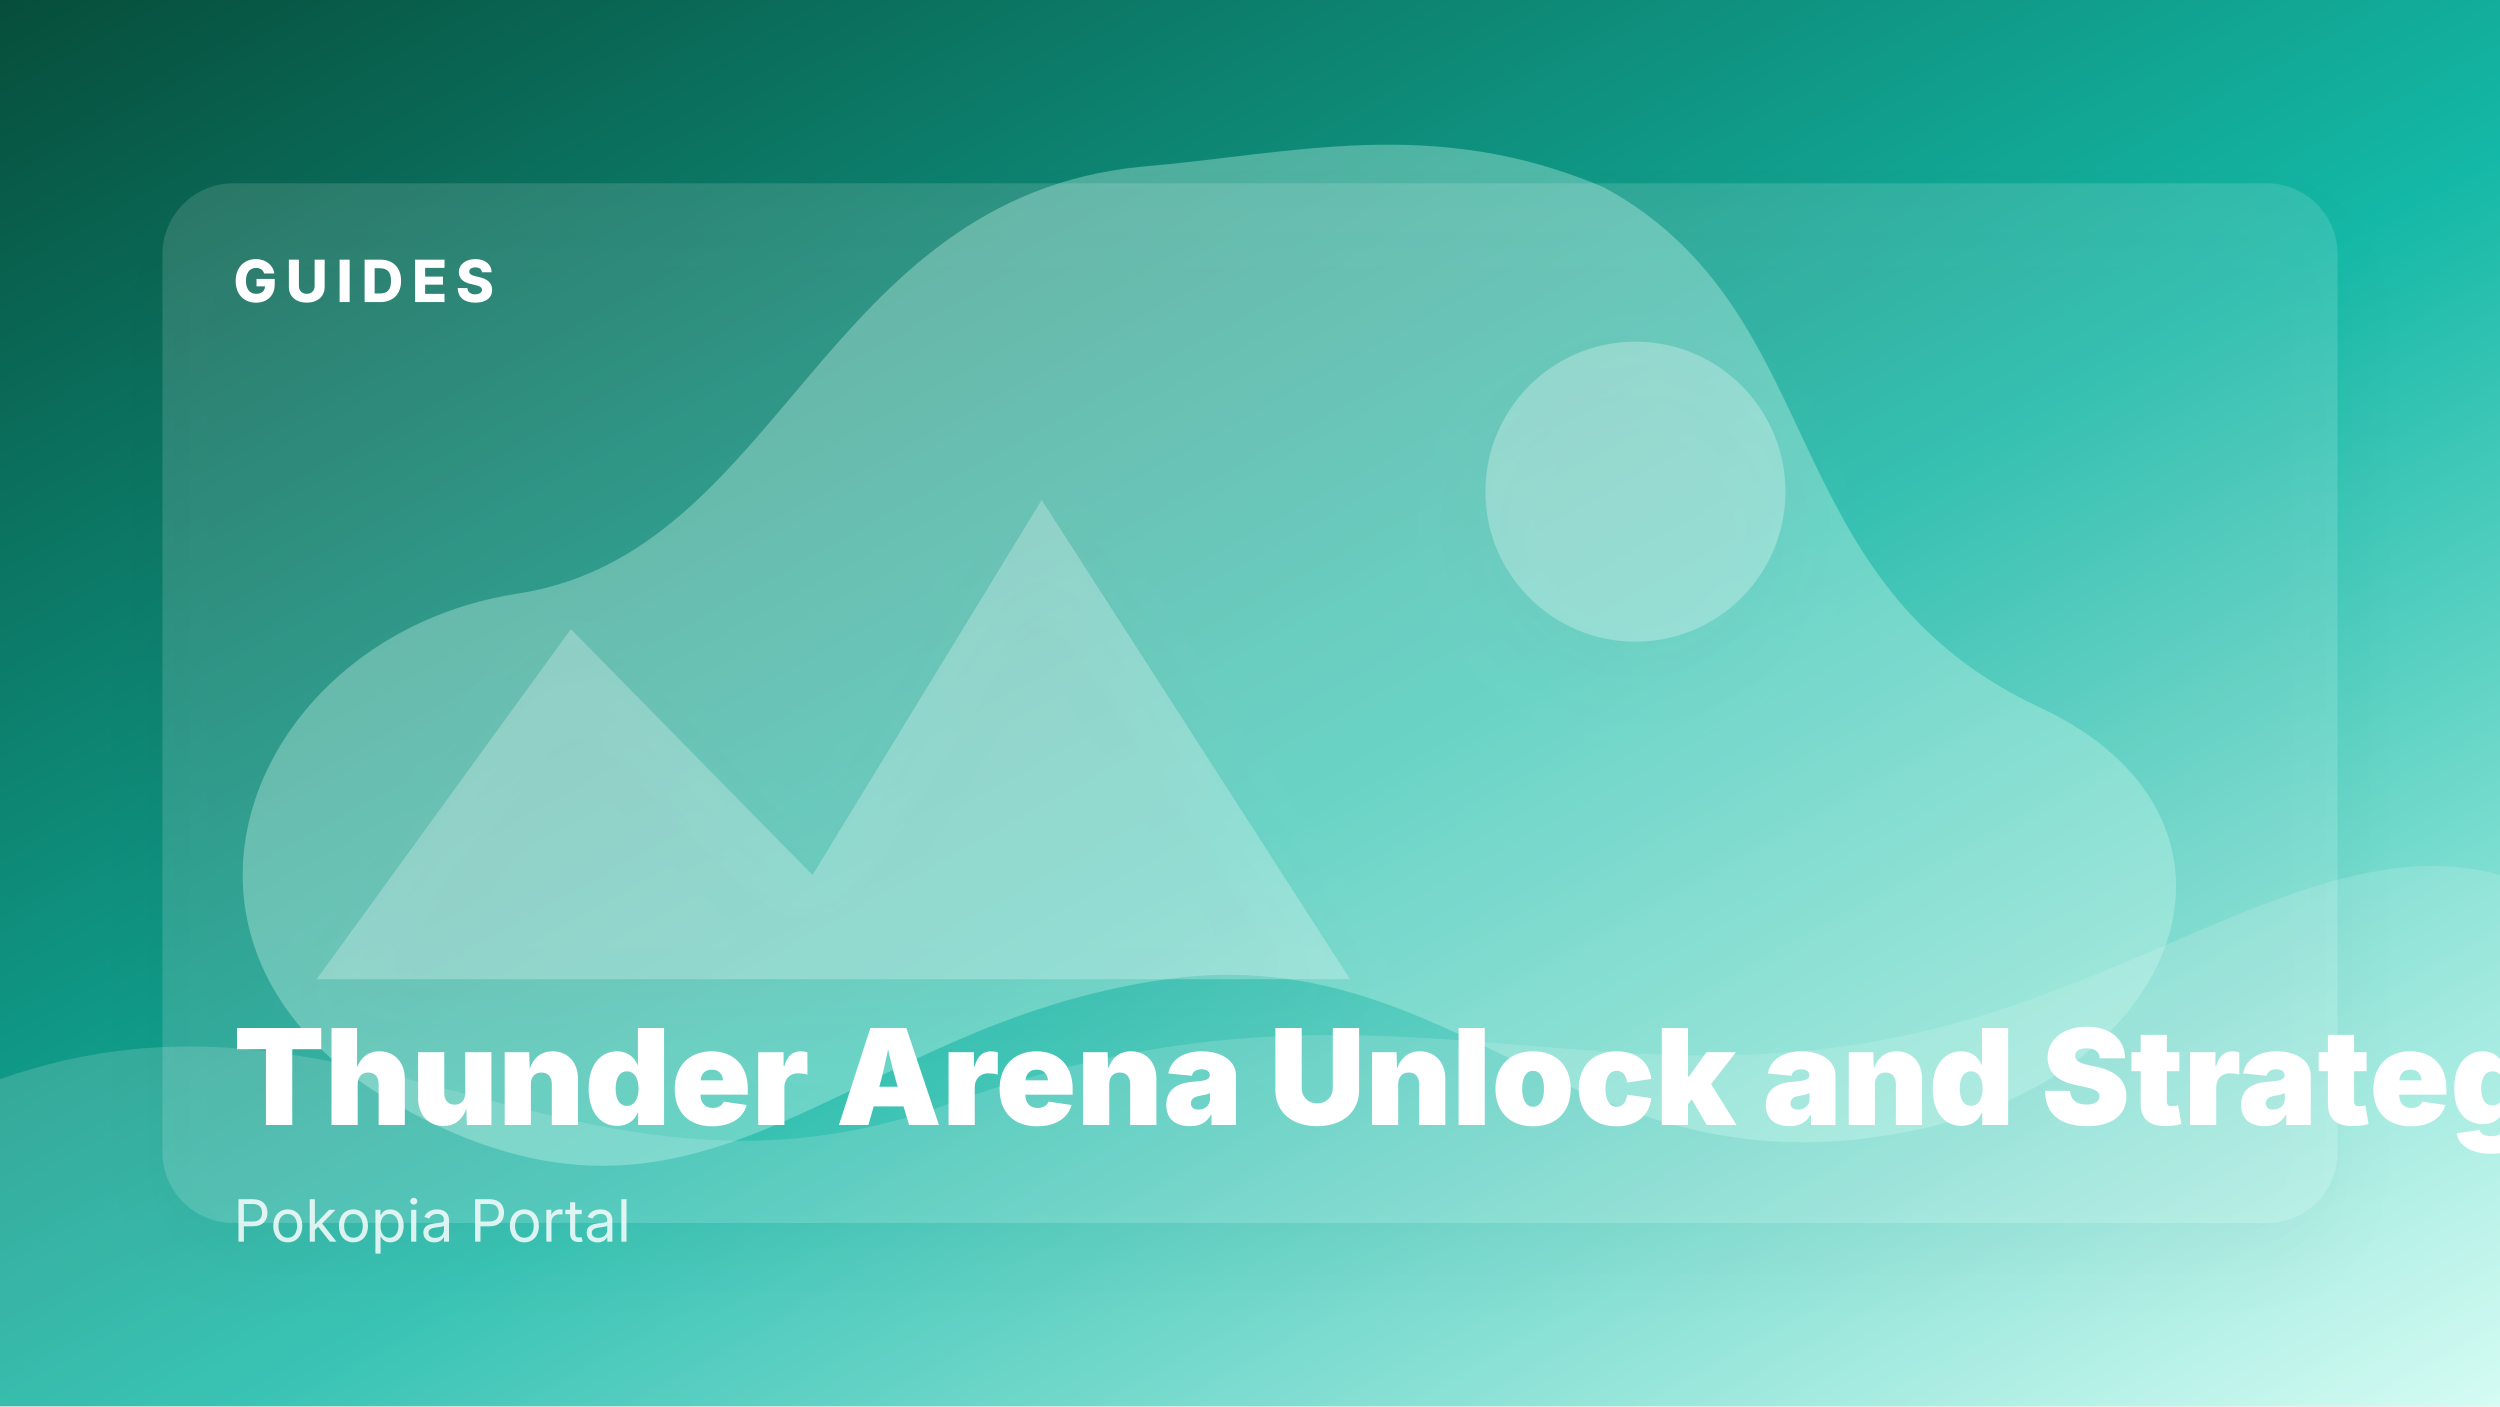
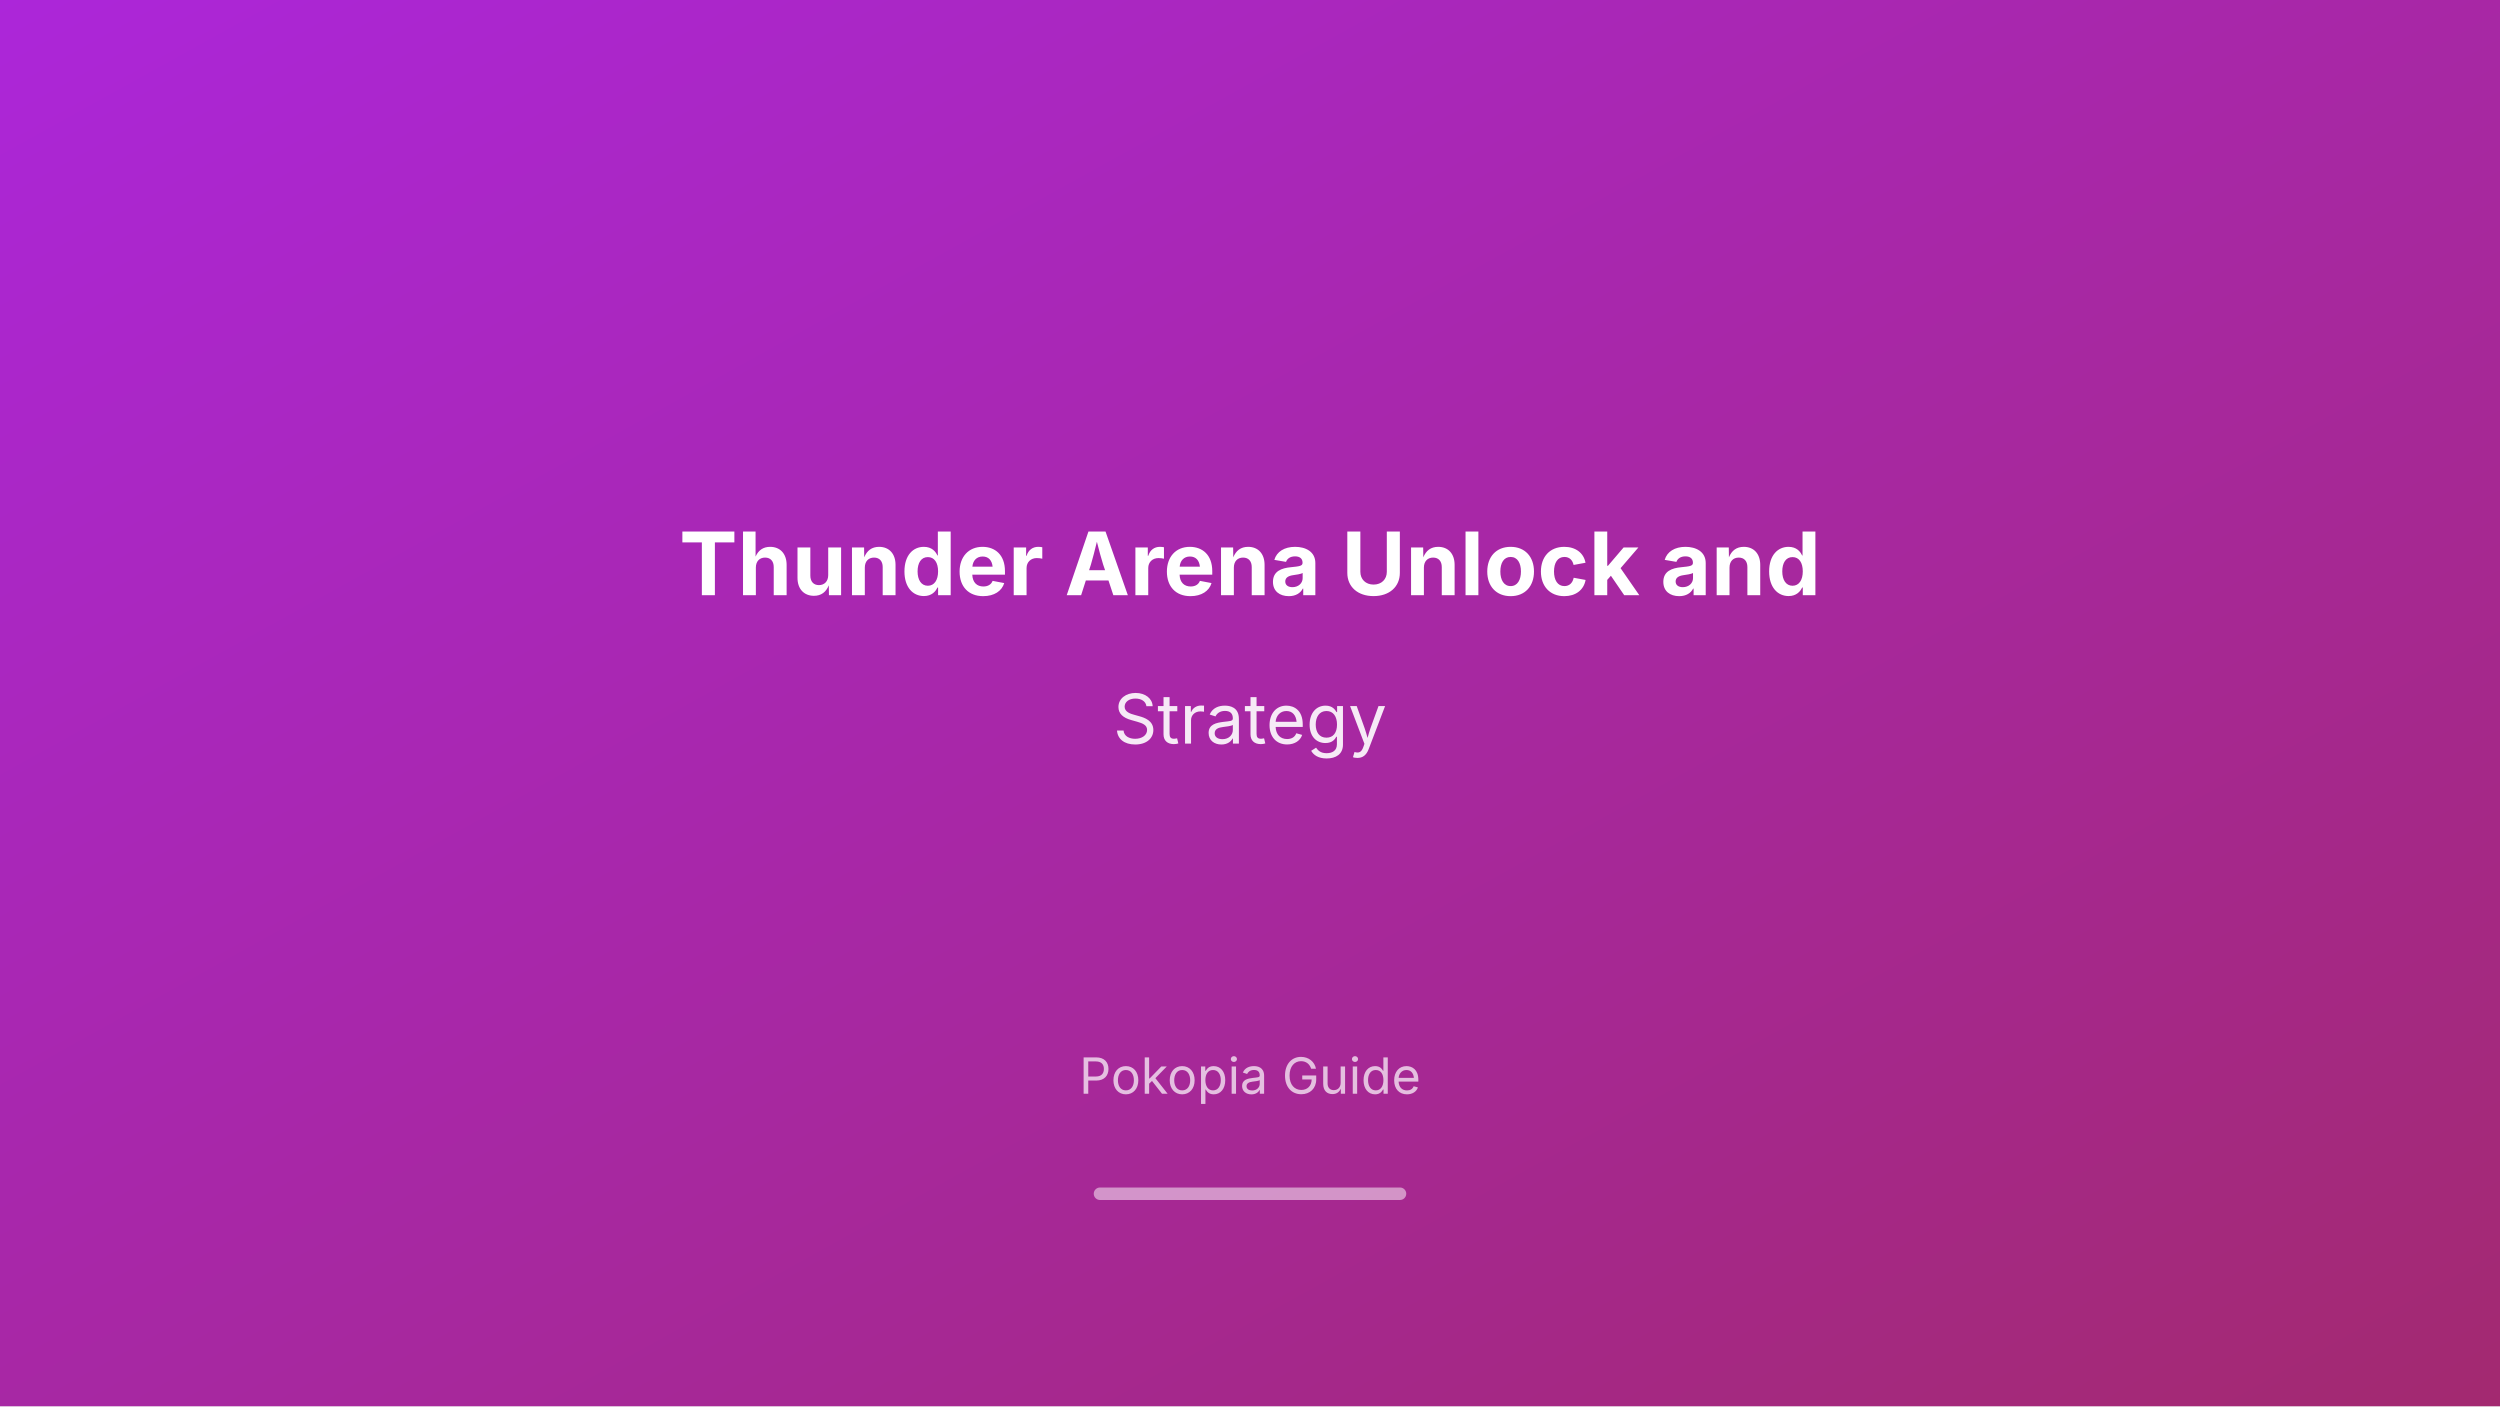
- <svg xmlns="http://www.w3.org/2000/svg" width="1200" height="675" viewBox="0 0 1200 675" role="img" aria-label="Thunder Arena Unlock and Strategy">
+ <svg xmlns="http://www.w3.org/2000/svg" width="800" height="450">
  <defs>
-     <linearGradient id="bg" x1="0" y1="0" x2="1" y2="1">
-       <stop offset="0" stop-color="#064e3b" />
-       <stop offset=".55" stop-color="#14b8a6" />
-       <stop offset="1" stop-color="#ccfbf1" />
+     <linearGradient id="bg" x1="0%" y1="0%" x2="100%" y2="100%">
+       <stop offset="0%" style="stop-color:hsl(285,70%,50%);stop-opacity:1" />
+       <stop offset="100%" style="stop-color:hsl(325,60%,40%);stop-opacity:1" />
    </linearGradient>
-     <filter id="soft" x="-20%" y="-20%" width="140%" height="140%">
-       <feDropShadow dx="0" dy="18" stdDeviation="18" flood-color="#000" flood-opacity=".22" />
-     </filter>
  </defs>
-   <rect width="1200" height="675" fill="url(#bg)" />
-   <path d="M0 518 C170 458 278 594 455 530 C658 456 760 535 928 494 C1040 466 1120 398 1200 420 L1200 675 L0 675Z" fill="#ffffff" opacity=".16" />
-   <path d="M770 90 C880 150 850 280 980 340 C1090 392 1050 510 930 540 C760 582 705 450 560 470 C402 492 340 615 190 530 C58 455 120 305 248 285 C375 266 394 95 548 80 C620 74 688 55 770 90Z" fill="#ccfbf1" opacity=".34" />
-   <g filter="url(#soft)">
-     <rect x="78" y="88" width="1044" height="499" rx="34" fill="#ffffff" opacity=".13" />
-     <path d="M152 470 L274 302 L390 420 L500 240 L648 470Z" fill="#ffffff" opacity=".26" />
-     <circle cx="785" cy="236" r="72" fill="#ffffff" opacity=".28" />
-   </g>
-   <text x="112" y="145" fill="#fff" font-family="Inter,Segoe UI,Arial,sans-serif" font-size="28" font-weight="800" letter-spacing="4">GUIDES</text>
-   <text x="112" y="540" fill="#fff" font-family="Inter,Segoe UI,Arial,sans-serif" font-size="64" font-weight="900">Thunder Arena Unlock and Strategy</text>
-   <text x="112" y="596" fill="#fff" opacity=".82" font-family="Inter,Segoe UI,Arial,sans-serif" font-size="28">Pokopia Portal</text>
+   <rect width="800" height="450" fill="url(#bg)" />
+   <text x="400" y="180" font-family="system-ui, -apple-system, sans-serif" font-size="28" font-weight="bold" fill="white" text-anchor="middle" dominant-baseline="middle">
+     Thunder Arena Unlock and
+   </text>
+   <text x="400" y="230" font-family="system-ui, -apple-system, sans-serif" font-size="22" fill="rgba(255,255,255,0.9)" text-anchor="middle" dominant-baseline="middle">
+     Strategy
+   </text>
+   <text x="400" y="350" font-family="system-ui, -apple-system, sans-serif" font-size="16" fill="rgba(255,255,255,0.7)" text-anchor="middle">
+     Pokopia Guide
+   </text>
+   <rect x="350" y="380" width="100" height="4" rx="2" fill="rgba(255,255,255,0.5)" />
</svg>
